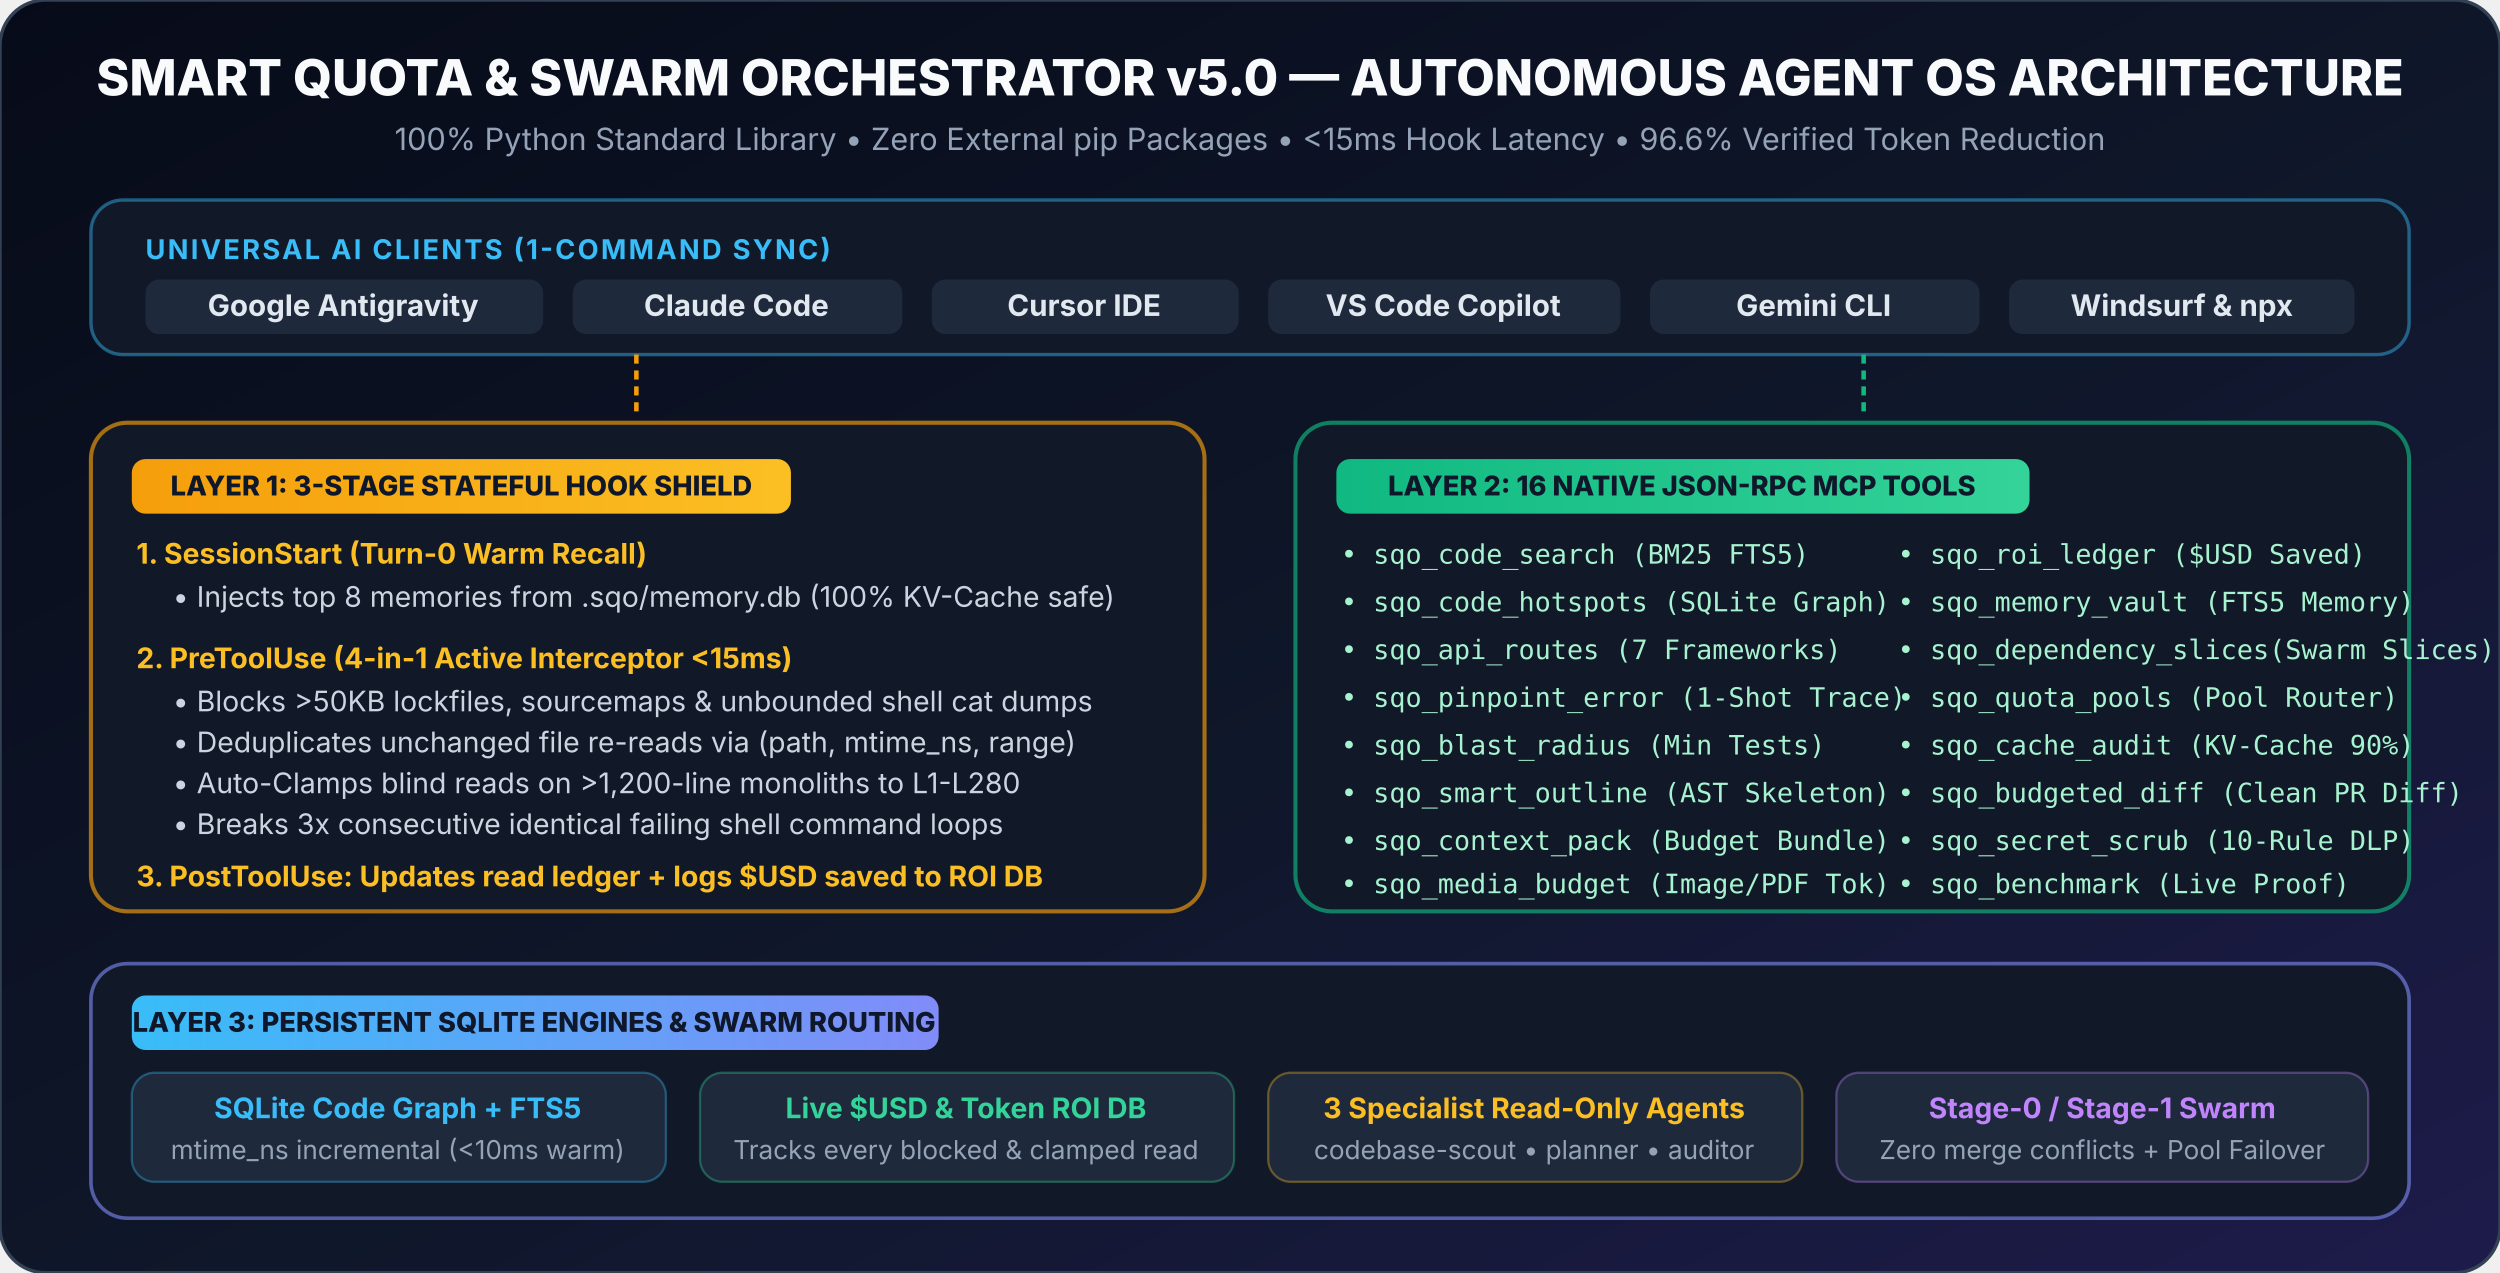
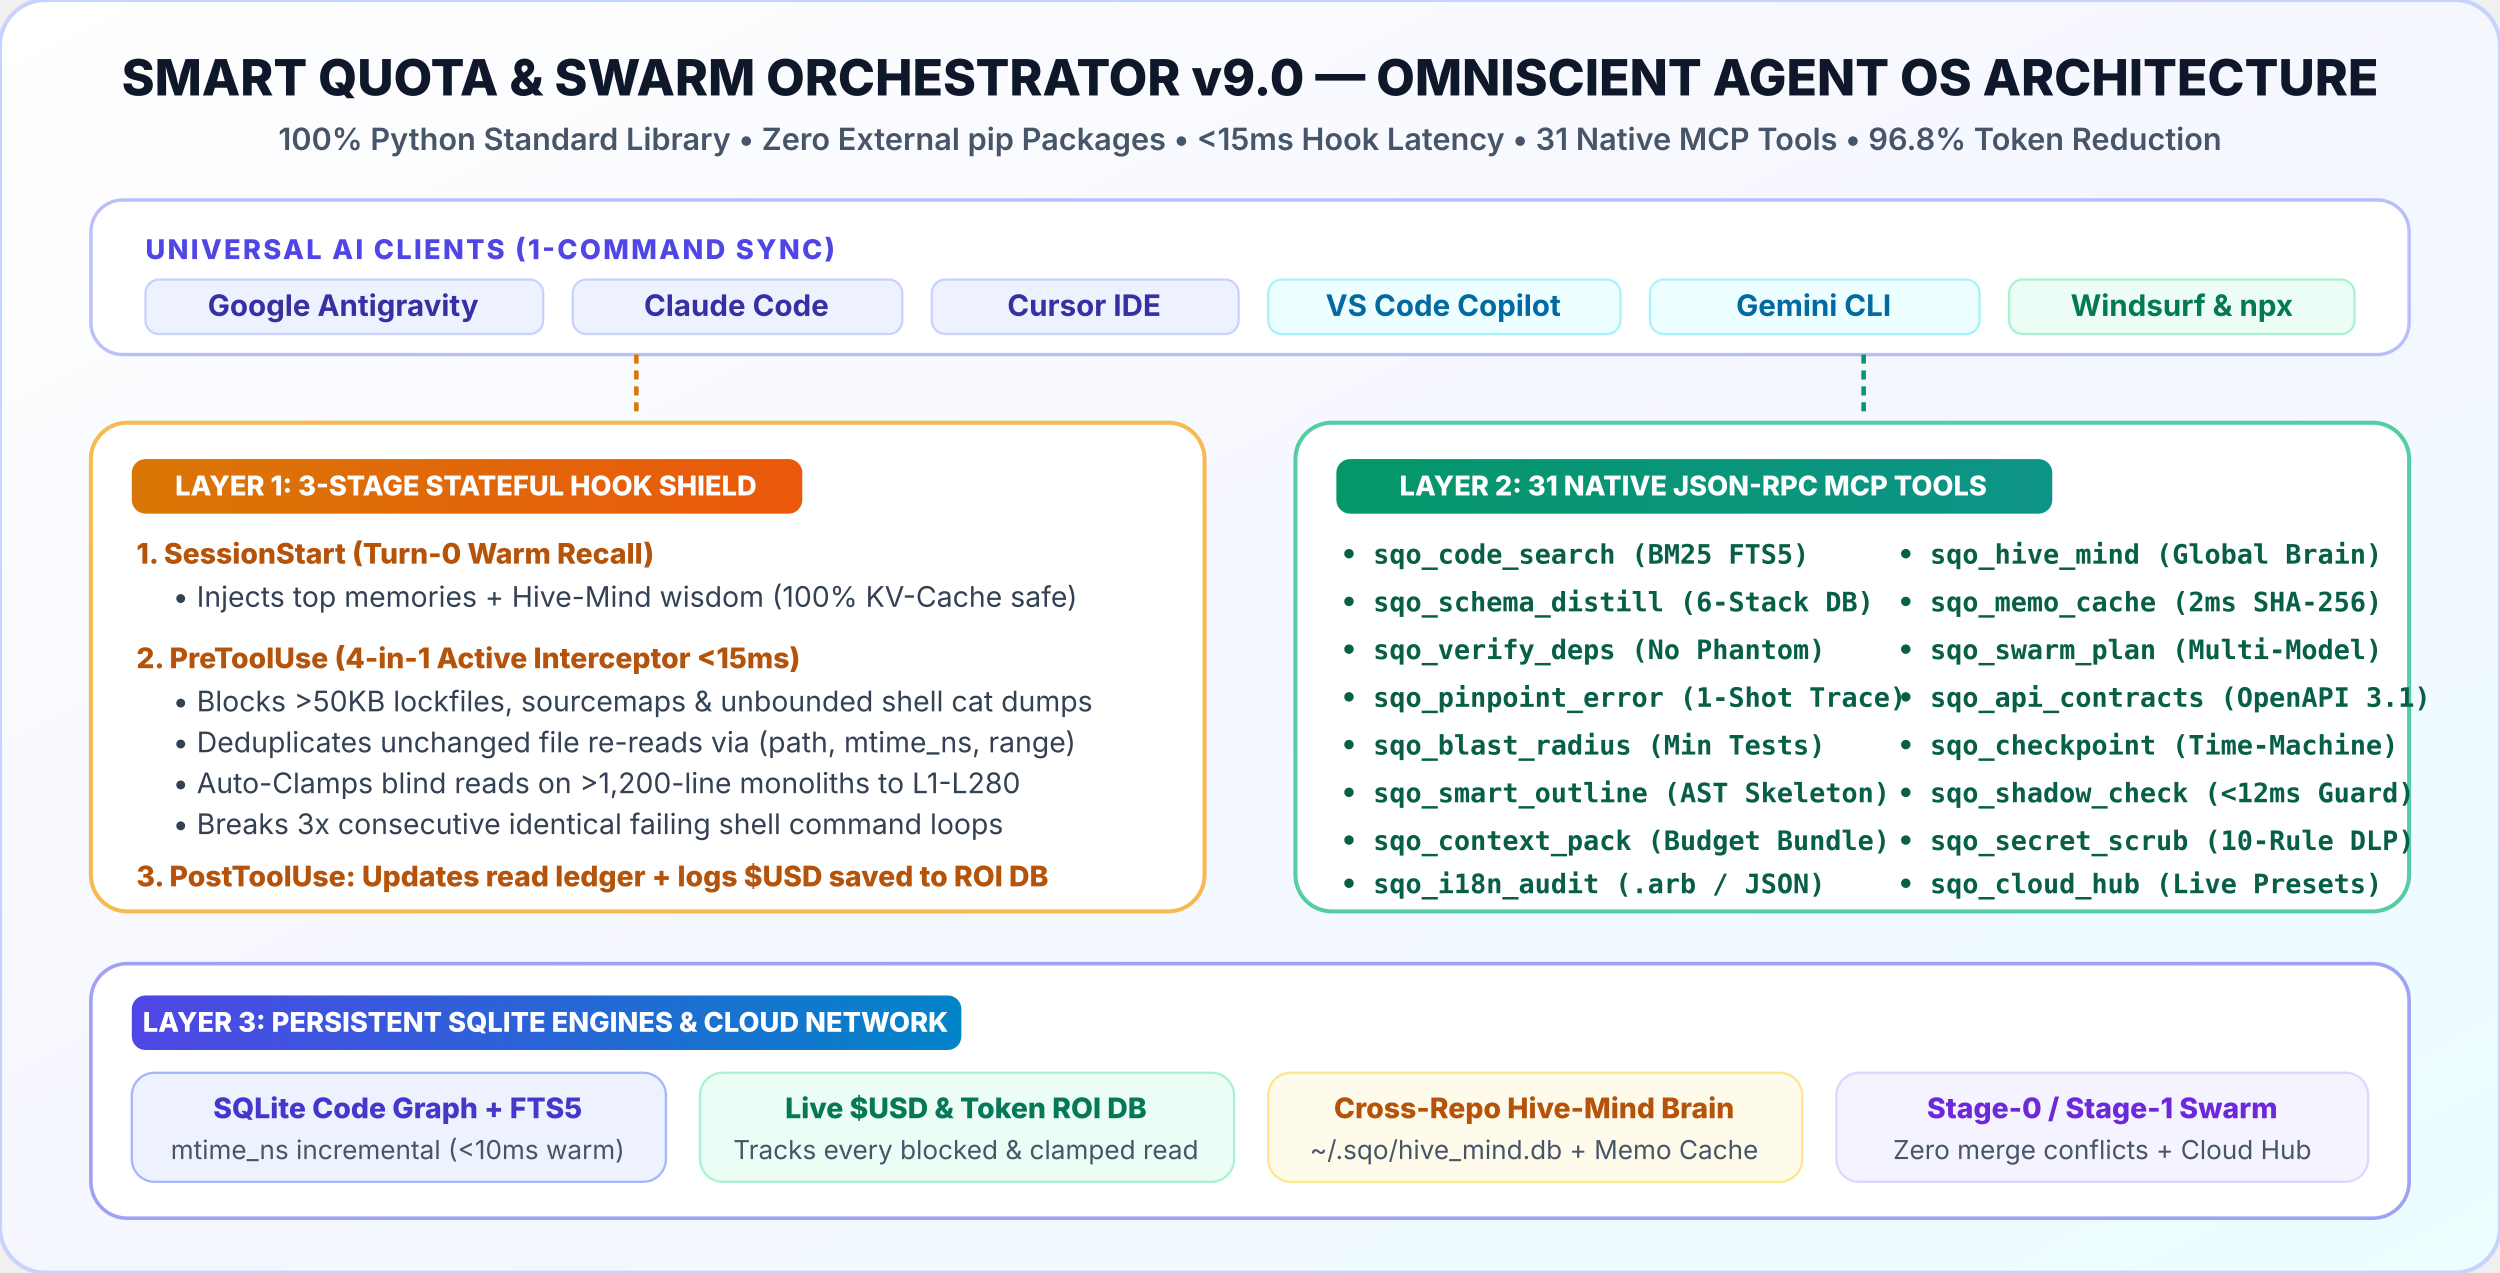
<svg xmlns="http://www.w3.org/2000/svg" viewBox="0 0 1100 560" width="100%">
  <defs>
    <linearGradient id="bg" x1="0" y1="0" x2="1" y2="1">
-       <stop offset="0%" stop-color="#070B19" />
-       <stop offset="55%" stop-color="#0F172A" />
-       <stop offset="100%" stop-color="#1E1B4B" />
+       <stop offset="0%" stop-color="#FFFFFF" />
+       <stop offset="52%" stop-color="#F5F7FF" />
+       <stop offset="100%" stop-color="#ECFEFF" />
    </linearGradient>
    <linearGradient id="cyanGrad" x1="0" y1="0" x2="1" y2="0">
-       <stop offset="0%" stop-color="#38BDF8" />
-       <stop offset="100%" stop-color="#818CF8" />
+       <stop offset="0%" stop-color="#4F46E5" />
+       <stop offset="100%" stop-color="#0284C7" />
    </linearGradient>
    <linearGradient id="emeraldGrad" x1="0" y1="0" x2="1" y2="0">
-       <stop offset="0%" stop-color="#10B981" />
-       <stop offset="100%" stop-color="#34D399" />
+       <stop offset="0%" stop-color="#059669" />
+       <stop offset="100%" stop-color="#0D9488" />
    </linearGradient>
    <linearGradient id="amberGrad" x1="0" y1="0" x2="1" y2="0">
-       <stop offset="0%" stop-color="#F59E0B" />
-       <stop offset="100%" stop-color="#FBBF24" />
+       <stop offset="0%" stop-color="#D97706" />
+       <stop offset="100%" stop-color="#EA580C" />
    </linearGradient>
  </defs>
-   <rect width="1100" height="560" rx="20" fill="url(#bg)" stroke="#334155" stroke-width="1.5" />
-   <text x="550" y="42" text-anchor="middle" fill="#F8FAFC" font-family="Segoe UI, Inter, Arial, sans-serif" font-size="22" font-weight="800">
-     SMART QUOTA &amp; SWARM ORCHESTRATOR v5.0 — AUTONOMOUS AGENT OS ARCHITECTURE
+   <rect width="1100" height="560" rx="20" fill="url(#bg)" stroke="#C7D2FE" stroke-width="1.8" />
+   <text x="550" y="42" text-anchor="middle" fill="#0F172A" font-family="Plus Jakarta Sans, Segoe UI, Inter, Arial, sans-serif" font-size="22" font-weight="800">
+     SMART QUOTA &amp; SWARM ORCHESTRATOR v9.0 — OMNISCIENT AGENT OS ARCHITECTURE
  </text>
-   <text x="550" y="66" text-anchor="middle" fill="#94A3B8" font-family="Segoe UI, Inter, Arial, sans-serif" font-size="13.5">
-     100% Python Standard Library • Zero External pip Packages • &lt;15ms Hook Latency • 96.6% Verified Token Reduction
+   <text x="550" y="66" text-anchor="middle" fill="#475569" font-family="Plus Jakarta Sans, Segoe UI, Inter, Arial, sans-serif" font-size="13.5" font-weight="600">
+     100% Python Standard Library • Zero External pip Packages • &lt;15ms Hook Latency • 31 Native MCP Tools • 96.8% Token Reduction
  </text>
-   <rect x="40" y="88" width="1020" height="68" rx="14" fill="#111827" stroke="#38BDF8" stroke-opacity="0.45" stroke-width="1.5" />
-   <text x="64" y="114" fill="#38BDF8" font-family="Segoe UI, Inter, sans-serif" font-size="12" font-weight="700" letter-spacing="1">UNIVERSAL AI CLIENTS (1-COMMAND SYNC)</text>
-   <g font-family="Segoe UI, Inter, sans-serif" font-size="13" font-weight="700" fill="#E2E8F0">
-     <rect x="64" y="123" width="175" height="24" rx="6" fill="#1E293B" />
-     <text x="151" y="139" text-anchor="middle">Google Antigravity</text>
-     <rect x="252" y="123" width="145" height="24" rx="6" fill="#1E293B" />
-     <text x="324" y="139" text-anchor="middle">Claude Code</text>
-     <rect x="410" y="123" width="135" height="24" rx="6" fill="#1E293B" />
-     <text x="477" y="139" text-anchor="middle">Cursor IDE</text>
-     <rect x="558" y="123" width="155" height="24" rx="6" fill="#1E293B" />
-     <text x="635" y="139" text-anchor="middle">VS Code Copilot</text>
-     <rect x="726" y="123" width="145" height="24" rx="6" fill="#1E293B" />
-     <text x="798" y="139" text-anchor="middle">Gemini CLI</text>
-     <rect x="884" y="123" width="152" height="24" rx="6" fill="#1E293B" />
-     <text x="960" y="139" text-anchor="middle">Windsurf &amp; npx</text>
+   <rect x="40" y="88" width="1020" height="68" rx="14" fill="#FFFFFF" stroke="#818CF8" stroke-opacity="0.55" stroke-width="1.5" />
+   <text x="64" y="114" fill="#4F46E5" font-family="Segoe UI, Inter, sans-serif" font-size="12" font-weight="800" letter-spacing="1">UNIVERSAL AI CLIENTS (1-COMMAND SYNC)</text>
+   <g font-family="Segoe UI, Inter, sans-serif" font-size="13" font-weight="700" fill="#1E293B">
+     <rect x="64" y="123" width="175" height="24" rx="6" fill="#EEF2FF" stroke="#C7D2FE" />
+     <text x="151" y="139" text-anchor="middle" fill="#3730A3">Google Antigravity</text>
+     <rect x="252" y="123" width="145" height="24" rx="6" fill="#EEF2FF" stroke="#C7D2FE" />
+     <text x="324" y="139" text-anchor="middle" fill="#3730A3">Claude Code</text>
+     <rect x="410" y="123" width="135" height="24" rx="6" fill="#EEF2FF" stroke="#C7D2FE" />
+     <text x="477" y="139" text-anchor="middle" fill="#3730A3">Cursor IDE</text>
+     <rect x="558" y="123" width="155" height="24" rx="6" fill="#ECFEFF" stroke="#A5F3FC" />
+     <text x="635" y="139" text-anchor="middle" fill="#0369A1">VS Code Copilot</text>
+     <rect x="726" y="123" width="145" height="24" rx="6" fill="#ECFEFF" stroke="#A5F3FC" />
+     <text x="798" y="139" text-anchor="middle" fill="#0369A1">Gemini CLI</text>
+     <rect x="884" y="123" width="152" height="24" rx="6" fill="#ECFDF5" stroke="#A7F3D0" />
+     <text x="960" y="139" text-anchor="middle" fill="#047857">Windsurf &amp; npx</text>
  </g>
-   <line x1="280" y1="156" x2="280" y2="184" stroke="#F59E0B" stroke-width="2" stroke-dasharray="4,3" />
-   <line x1="820" y1="156" x2="820" y2="184" stroke="#10B981" stroke-width="2" stroke-dasharray="4,3" />
-   <rect x="40" y="186" width="490" height="215" rx="16" fill="#111827" stroke="#F59E0B" stroke-opacity="0.65" stroke-width="1.8" />
-   <rect x="58" y="202" width="290" height="24" rx="6" fill="url(#amberGrad)" />
-   <text x="203" y="218" text-anchor="middle" fill="#0F172A" font-family="Segoe UI, Inter, sans-serif" font-size="12" font-weight="800">LAYER 1: 3-STAGE STATEFUL HOOK SHIELD</text>
-   <g font-family="Segoe UI, Inter, sans-serif" font-size="12.5" fill="#CBD5E1">
-     <text x="60" y="248" fill="#FBBF24" font-weight="700">1. SessionStart (Turn-0 Warm Recall)</text>
-     <text x="76" y="267">• Injects top 8 memories from .sqo/memory.db (100% KV-Cache safe)</text>
-     <text x="60" y="294" fill="#FBBF24" font-weight="700">2. PreToolUse (4-in-1 Active Interceptor &lt;15ms)</text>
+   <line x1="280" y1="156" x2="280" y2="184" stroke="#D97706" stroke-width="2" stroke-dasharray="4,3" />
+   <line x1="820" y1="156" x2="820" y2="184" stroke="#059669" stroke-width="2" stroke-dasharray="4,3" />
+   <rect x="40" y="186" width="490" height="215" rx="16" fill="#FFFFFF" stroke="#F59E0B" stroke-opacity="0.7" stroke-width="1.8" />
+   <rect x="58" y="202" width="295" height="24" rx="6" fill="url(#amberGrad)" />
+   <text x="205" y="218" text-anchor="middle" fill="#FFFFFF" font-family="Segoe UI, Inter, sans-serif" font-size="12" font-weight="800">LAYER 1: 3-STAGE STATEFUL HOOK SHIELD</text>
+   <g font-family="Segoe UI, Inter, sans-serif" font-size="12.5" fill="#334155">
+     <text x="60" y="248" fill="#B45309" font-weight="800">1. SessionStart (Turn-0 Warm Recall)</text>
+     <text x="76" y="267">• Injects top memories + Hive-Mind wisdom (100% KV-Cache safe)</text>
+     <text x="60" y="294" fill="#B45309" font-weight="800">2. PreToolUse (4-in-1 Active Interceptor &lt;15ms)</text>
    <text x="76" y="313">• Blocks &gt;50KB lockfiles, sourcemaps &amp; unbounded shell cat dumps</text>
    <text x="76" y="331">• Deduplicates unchanged file re-reads via (path, mtime_ns, range)</text>
    <text x="76" y="349">• Auto-Clamps blind reads on &gt;1,200-line monoliths to L1-L280</text>
    <text x="76" y="367">• Breaks 3x consecutive identical failing shell command loops</text>
-     <text x="60" y="390" fill="#FBBF24" font-weight="700">3. PostToolUse: Updates read ledger + logs $USD saved to ROI DB</text>
+     <text x="60" y="390" fill="#B45309" font-weight="800">3. PostToolUse: Updates read ledger + logs $USD saved to ROI DB</text>
  </g>
-   <rect x="570" y="186" width="490" height="215" rx="16" fill="#111827" stroke="#10B981" stroke-opacity="0.65" stroke-width="1.8" />
-   <rect x="588" y="202" width="305" height="24" rx="6" fill="url(#emeraldGrad)" />
-   <text x="740" y="218" text-anchor="middle" fill="#0F172A" font-family="Segoe UI, Inter, sans-serif" font-size="12" font-weight="800">LAYER 2: 16 NATIVE JSON-RPC MCP TOOLS</text>
-   <g font-family="Consolas, monospace" font-size="11.8" fill="#A7F3D0">
+   <rect x="570" y="186" width="490" height="215" rx="16" fill="#FFFFFF" stroke="#10B981" stroke-opacity="0.7" stroke-width="1.8" />
+   <rect x="588" y="202" width="315" height="24" rx="6" fill="url(#emeraldGrad)" />
+   <text x="745" y="218" text-anchor="middle" fill="#FFFFFF" font-family="Segoe UI, Inter, sans-serif" font-size="12" font-weight="800">LAYER 2: 31 NATIVE JSON-RPC MCP TOOLS</text>
+   <g font-family="Consolas, monospace" font-size="11.8" fill="#065F46" font-weight="600">
    <text x="590" y="248">• sqo_code_search      (BM25 FTS5)</text>
-     <text x="590" y="269">• sqo_code_hotspots    (SQLite Graph)</text>
-     <text x="590" y="290">• sqo_api_routes       (7 Frameworks)</text>
+     <text x="590" y="269">• sqo_schema_distill   (6-Stack DB)</text>
+     <text x="590" y="290">• sqo_verify_deps      (No Phantom)</text>
    <text x="590" y="311">• sqo_pinpoint_error   (1-Shot Trace)</text>
    <text x="590" y="332">• sqo_blast_radius     (Min Tests)</text>
    <text x="590" y="353">• sqo_smart_outline    (AST Skeleton)</text>
    <text x="590" y="374">• sqo_context_pack     (Budget Bundle)</text>
-     <text x="590" y="393">• sqo_media_budget     (Image/PDF Tok)</text>
-     <text x="835" y="248">• sqo_roi_ledger       ($USD Saved)</text>
-     <text x="835" y="269">• sqo_memory_vault     (FTS5 Memory)</text>
-     <text x="835" y="290">• sqo_dependency_slices(Swarm Slices)</text>
-     <text x="835" y="311">• sqo_quota_pools      (Pool Router)</text>
-     <text x="835" y="332">• sqo_cache_audit      (KV-Cache 90%)</text>
-     <text x="835" y="353">• sqo_budgeted_diff    (Clean PR Diff)</text>
+     <text x="590" y="393">• sqo_i18n_audit       (.arb / JSON)</text>
+     <text x="835" y="248">• sqo_hive_mind        (Global Brain)</text>
+     <text x="835" y="269">• sqo_memo_cache       (2ms SHA-256)</text>
+     <text x="835" y="290">• sqo_swarm_plan       (Multi-Model)</text>
+     <text x="835" y="311">• sqo_api_contracts    (OpenAPI 3.1)</text>
+     <text x="835" y="332">• sqo_checkpoint       (Time-Machine)</text>
+     <text x="835" y="353">• sqo_shadow_check     (&lt;12ms Guard)</text>
    <text x="835" y="374">• sqo_secret_scrub     (10-Rule DLP)</text>
-     <text x="835" y="393">• sqo_benchmark        (Live Proof)</text>
+     <text x="835" y="393">• sqo_cloud_hub        (Live Presets)</text>
  </g>
-   <rect x="40" y="424" width="1020" height="112" rx="16" fill="#111827" stroke="#818CF8" stroke-opacity="0.6" stroke-width="1.6" />
-   <rect x="58" y="438" width="355" height="24" rx="6" fill="url(#cyanGrad)" />
-   <text x="235" y="454" text-anchor="middle" fill="#0F172A" font-family="Segoe UI, Inter, sans-serif" font-size="12" font-weight="800">LAYER 3: PERSISTENT SQLITE ENGINES &amp; SWARM ROUTING</text>
-   <g font-family="Segoe UI, Inter, sans-serif" font-size="12.5" fill="#E2E8F0">
-     <rect x="58" y="472" width="235" height="48" rx="10" fill="#1E293B" stroke="#38BDF8" stroke-opacity="0.35" />
-     <text x="175" y="492" text-anchor="middle" fill="#38BDF8" font-weight="700">SQLite Code Graph + FTS5</text>
-     <text x="175" y="510" text-anchor="middle" fill="#94A3B8" font-size="11.5">mtime_ns incremental (&lt;10ms warm)</text>
-     <rect x="308" y="472" width="235" height="48" rx="10" fill="#1E293B" stroke="#34D399" stroke-opacity="0.35" />
-     <text x="425" y="492" text-anchor="middle" fill="#34D399" font-weight="700">Live $USD &amp; Token ROI DB</text>
-     <text x="425" y="510" text-anchor="middle" fill="#94A3B8" font-size="11.5">Tracks every blocked &amp; clamped read</text>
-     <rect x="558" y="472" width="235" height="48" rx="10" fill="#1E293B" stroke="#FBBF24" stroke-opacity="0.35" />
-     <text x="675" y="492" text-anchor="middle" fill="#FBBF24" font-weight="700">3 Specialist Read-Only Agents</text>
-     <text x="675" y="510" text-anchor="middle" fill="#94A3B8" font-size="11.5">codebase-scout • planner • auditor</text>
-     <rect x="808" y="472" width="234" height="48" rx="10" fill="#1E293B" stroke="#C084FC" stroke-opacity="0.35" />
-     <text x="925" y="492" text-anchor="middle" fill="#C084FC" font-weight="700">Stage-0 / Stage-1 Swarm</text>
-     <text x="925" y="510" text-anchor="middle" fill="#94A3B8" font-size="11.5">Zero merge conflicts + Pool Failover</text>
+   <rect x="40" y="424" width="1020" height="112" rx="16" fill="#FFFFFF" stroke="#6366F1" stroke-opacity="0.6" stroke-width="1.6" />
+   <rect x="58" y="438" width="365" height="24" rx="6" fill="url(#cyanGrad)" />
+   <text x="240" y="454" text-anchor="middle" fill="#FFFFFF" font-family="Segoe UI, Inter, sans-serif" font-size="12" font-weight="800">LAYER 3: PERSISTENT SQLITE ENGINES &amp; CLOUD NETWORK</text>
+   <g font-family="Segoe UI, Inter, sans-serif" font-size="12.5">
+     <rect x="58" y="472" width="235" height="48" rx="10" fill="#EEF2FF" stroke="#A5B4FC" />
+     <text x="175" y="492" text-anchor="middle" fill="#4338CA" font-weight="800">SQLite Code Graph + FTS5</text>
+     <text x="175" y="510" text-anchor="middle" fill="#475569" font-size="11.5">mtime_ns incremental (&lt;10ms warm)</text>
+     <rect x="308" y="472" width="235" height="48" rx="10" fill="#ECFDF5" stroke="#A7F3D0" />
+     <text x="425" y="492" text-anchor="middle" fill="#047857" font-weight="800">Live $USD &amp; Token ROI DB</text>
+     <text x="425" y="510" text-anchor="middle" fill="#475569" font-size="11.5">Tracks every blocked &amp; clamped read</text>
+     <rect x="558" y="472" width="235" height="48" rx="10" fill="#FFFBEB" stroke="#FDE68A" />
+     <text x="675" y="492" text-anchor="middle" fill="#B45309" font-weight="800">Cross-Repo Hive-Mind Brain</text>
+     <text x="675" y="510" text-anchor="middle" fill="#475569" font-size="11.5">~/.sqo/hive_mind.db + Memo Cache</text>
+     <rect x="808" y="472" width="234" height="48" rx="10" fill="#F5F3FF" stroke="#DDD6FE" />
+     <text x="925" y="492" text-anchor="middle" fill="#6D28D9" font-weight="800">Stage-0 / Stage-1 Swarm</text>
+     <text x="925" y="510" text-anchor="middle" fill="#475569" font-size="11.5">Zero merge conflicts + Cloud Hub</text>
  </g>
</svg>
